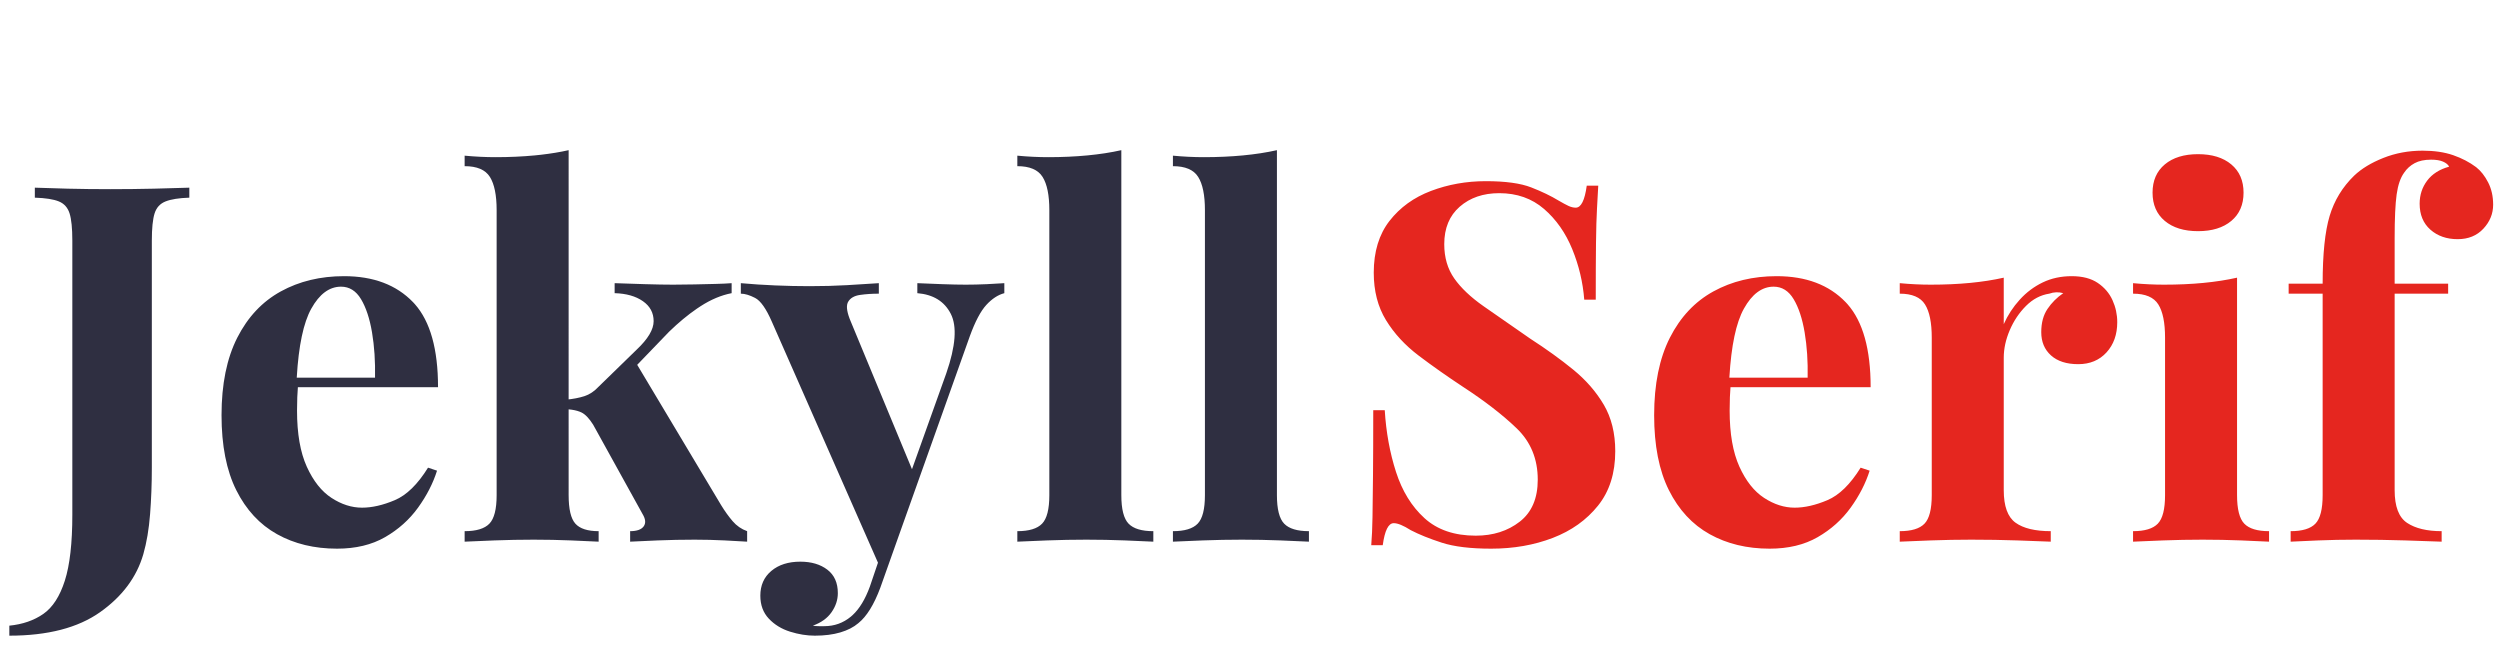
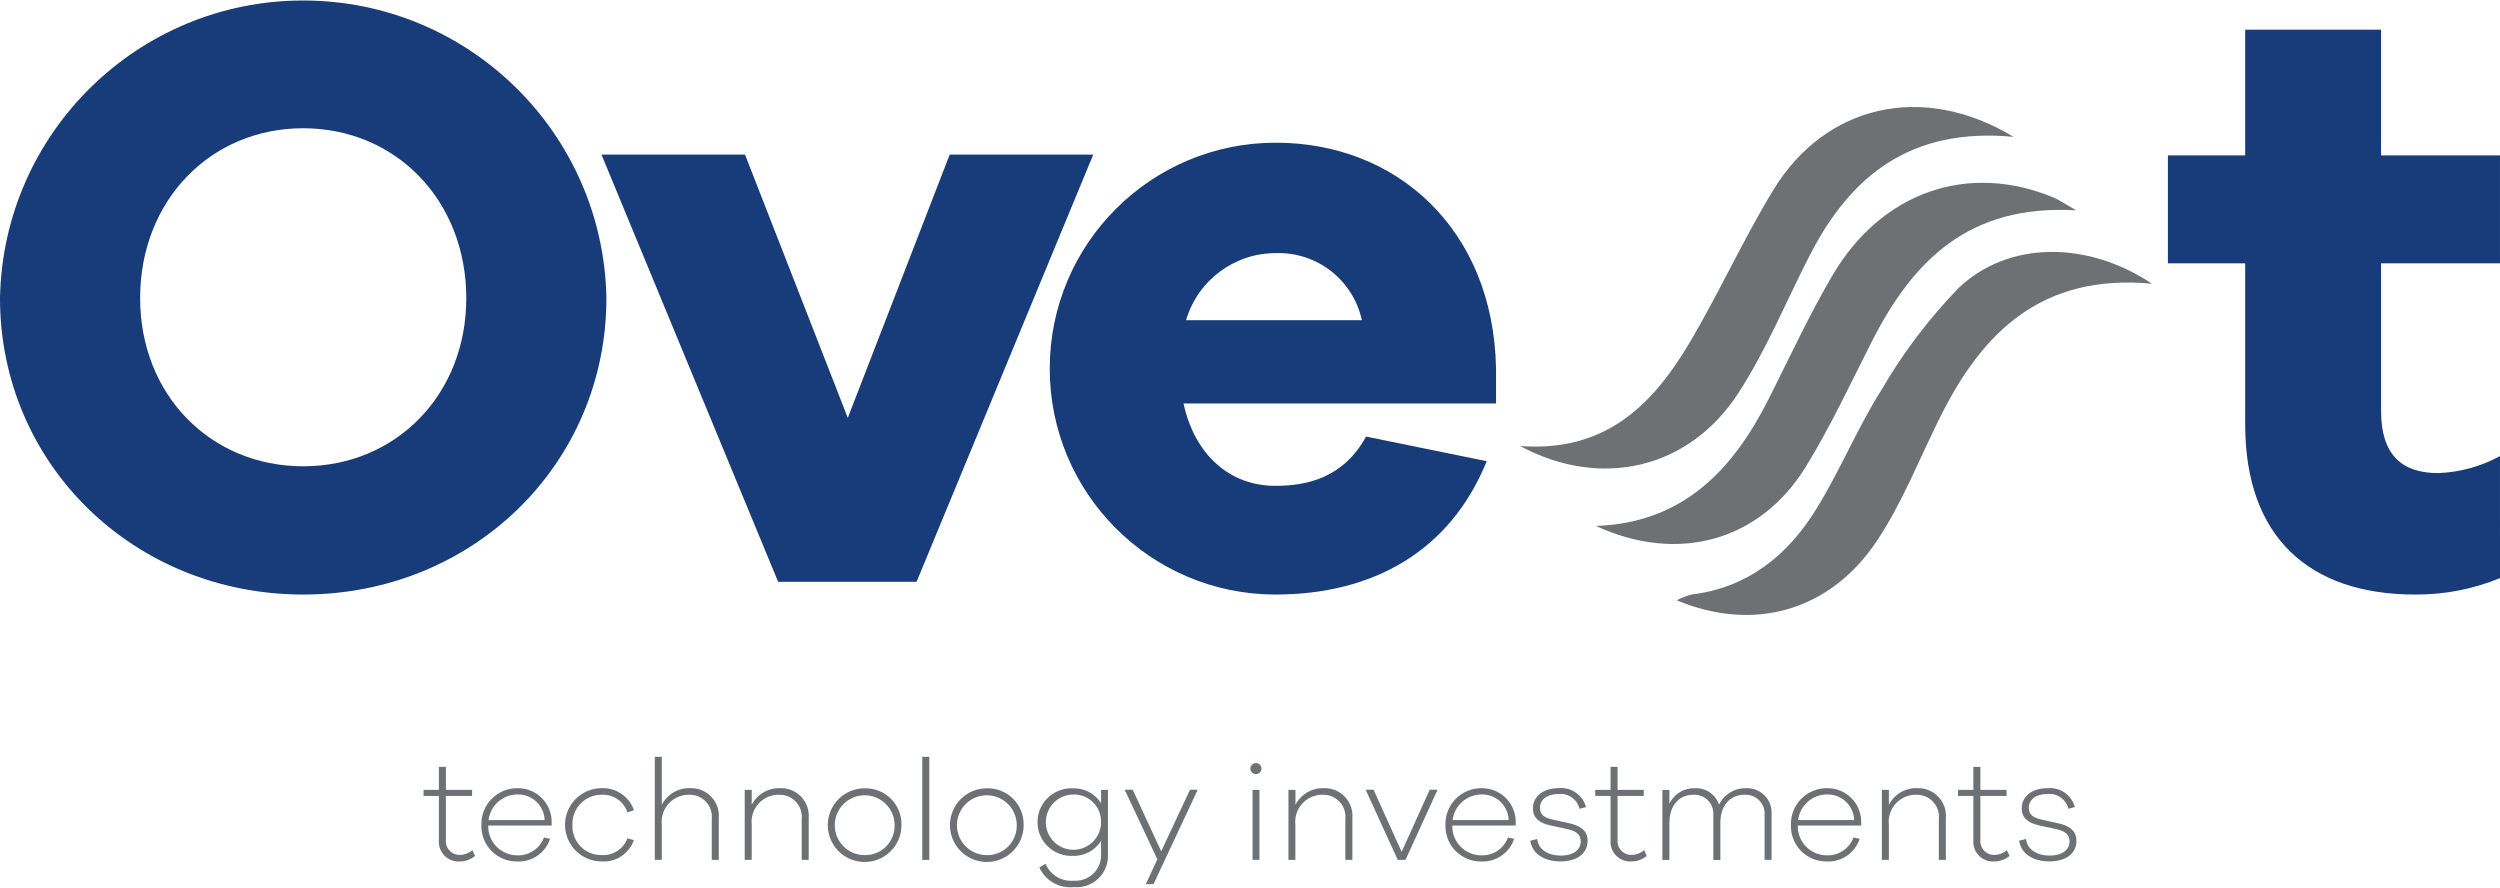
- <svg xmlns="http://www.w3.org/2000/svg" width="240px" height="64px" viewBox="0 0 240 64" version="1.1">
-   <g id="Page-1" stroke="none" stroke-width="1" fill="none" fill-rule="evenodd">
-     <g id="logo" transform="translate(2, 0)" fill-rule="nonzero">
-       <path id="Jekyll" fill="#2f2f41" d="M-1.104,61.024 C2.576,61.024 5.48,60.272 7.608,58.768 C9.736,57.264 11.12,55.408 11.76,53.2 C12.08,52.08 12.296,50.8 12.408,49.36 C12.52,47.92 12.576,46.44 12.576,44.92 L12.576,44.92 L12.576,23.104 C12.576,21.92 12.664,21.048 12.84,20.488 C13.016,19.928 13.368,19.544 13.896,19.336 C14.424,19.128 15.184,19.008 16.176,18.976 L16.176,18.976 L16.176,18.016 C15.28,18.048 14.152,18.08 12.792,18.112 C11.432,18.144 10.032,18.16 8.592,18.16 C7.152,18.16 5.784,18.144 4.488,18.112 C3.192,18.08 2.144,18.048 1.344,18.016 L1.344,18.016 L1.344,18.976 C2.368,19.008 3.136,19.128 3.648,19.336 C4.16,19.544 4.504,19.928 4.68,20.488 C4.856,21.048 4.944,21.92 4.944,23.104 L4.944,23.104 L4.944,49.408 C4.944,52.128 4.704,54.24 4.224,55.744 C3.744,57.248 3.056,58.312 2.16,58.936 C1.264,59.56 0.176,59.936 -1.104,60.064 L-1.104,60.064 L-1.104,61.024 Z M30.355,52.672 C32.147,52.672 33.683,52.304 34.963,51.568 C36.243,50.832 37.299,49.888 38.131,48.736 C38.963,47.584 39.571,46.4 39.955,45.184 L39.955,45.184 L39.091,44.896 C38.099,46.496 37.035,47.536 35.899,48.016 C34.763,48.496 33.715,48.736 32.755,48.736 C31.763,48.736 30.787,48.424 29.827,47.8 C28.867,47.176 28.075,46.176 27.451,44.8 C26.827,43.424 26.515,41.632 26.515,39.424 C26.515,38.976 26.523,38.544 26.539,38.128 C26.555,37.712 26.579,37.312 26.611,36.928 L26.593,37.168 L40.051,37.168 C40.051,33.532 39.309,30.875 37.826,29.197 L37.651,29.008 C36.051,27.344 33.843,26.512 31.027,26.512 C28.755,26.512 26.731,27 24.955,27.976 C23.179,28.952 21.787,30.432 20.779,32.416 C19.771,34.4 19.267,36.88 19.267,39.856 C19.267,42.768 19.739,45.168 20.683,47.056 C21.627,48.944 22.931,50.352 24.595,51.28 C26.259,52.208 28.179,52.672 30.355,52.672 Z M26.49,36.22 C26.669,33.175 27.133,30.979 27.883,29.632 C28.667,28.224 29.619,27.52 30.739,27.52 C31.539,27.52 32.179,27.92 32.659,28.72 C33.139,29.52 33.491,30.584 33.715,31.912 C33.939,33.24 34.035,34.688 34.003,36.256 L34.003,36.256 L26.487,36.256 L26.49,36.22 Z M69.725,52 L69.725,50.992 C69.181,50.8 68.717,50.48 68.333,50.032 C67.949,49.584 67.581,49.072 67.229,48.496 L67.229,48.496 L59.172,35.023 L62.237,31.84 C63.133,30.972 64.016,30.239 64.888,29.64 L65.261,29.392 C66.253,28.752 67.245,28.336 68.237,28.144 L68.237,28.144 L68.237,27.184 C67.853,27.216 67.341,27.24 66.701,27.256 C66.061,27.272 65.381,27.288 64.661,27.304 C63.941,27.32 63.261,27.328 62.621,27.328 C61.885,27.328 60.989,27.312 59.933,27.28 C58.877,27.248 57.901,27.216 57.005,27.184 L57.005,27.184 L57.005,28.144 C58.125,28.176 59.029,28.432 59.717,28.912 C60.405,29.392 60.749,30.032 60.749,30.832 C60.749,31.632 60.205,32.544 59.117,33.568 L59.117,33.568 L55.469,37.12 C55.053,37.568 54.597,37.872 54.101,38.032 C53.605,38.192 53.021,38.304 52.349,38.368 L52.588,38.342 L52.589,14.416 C51.762,14.603 50.869,14.75 49.909,14.859 L49.325,14.92 C48.141,15.032 46.893,15.088 45.581,15.088 C44.621,15.088 43.629,15.04 42.605,14.944 L42.605,14.944 L42.605,15.952 C43.789,15.952 44.597,16.296 45.029,16.984 C45.461,17.672 45.677,18.736 45.677,20.176 L45.677,20.176 L45.677,47.536 C45.677,48.88 45.445,49.792 44.981,50.272 C44.517,50.752 43.725,50.992 42.605,50.992 L42.605,50.992 L42.605,52 C43.245,51.968 44.197,51.928 45.461,51.88 C46.725,51.832 47.981,51.808 49.229,51.808 C50.445,51.808 51.637,51.832 52.805,51.88 C53.973,51.928 54.861,51.968 55.469,52 L55.469,52 L55.469,50.992 C54.413,50.992 53.669,50.752 53.237,50.272 C52.805,49.792 52.589,48.88 52.589,47.536 L52.589,47.536 L52.588,39.298 L52.602,39.298 C53.012,39.336 53.36,39.41 53.648,39.521 L53.813,39.592 C54.181,39.768 54.557,40.16 54.941,40.768 L54.941,40.768 L59.693,49.36 C59.981,49.84 60.013,50.232 59.789,50.536 C59.565,50.84 59.133,50.992 58.493,50.992 L58.493,50.992 L58.493,52 C59.069,51.968 59.949,51.928 61.133,51.88 C62.317,51.832 63.501,51.808 64.685,51.808 C65.645,51.808 66.605,51.832 67.565,51.88 C68.525,51.928 69.245,51.968 69.725,52 L69.725,52 Z M76.224,61.024 C77.152,61.024 77.968,60.92 78.672,60.712 C79.376,60.504 79.952,60.208 80.4,59.824 C81.2,59.184 81.904,58.048 82.512,56.416 L82.512,56.416 L84.336,51.28 L91.104,32.272 C91.616,30.864 92.144,29.864 92.688,29.272 C93.232,28.68 93.808,28.304 94.416,28.144 L94.416,28.144 L94.416,27.184 C94,27.216 93.44,27.248 92.736,27.28 C92.032,27.312 91.36,27.328 90.72,27.328 C90.08,27.328 89.328,27.312 88.464,27.28 C87.6,27.248 86.8,27.216 86.064,27.184 L86.064,27.184 L86.064,28.144 C87.6,28.272 88.672,28.936 89.28,30.136 C89.888,31.336 89.744,33.232 88.848,35.824 L88.848,35.824 L85.55,45.046 L79.68,30.88 C79.325,30.053 79.223,29.451 79.373,29.074 L79.416,28.984 C79.624,28.616 80.008,28.392 80.568,28.312 C81.128,28.232 81.728,28.192 82.368,28.192 L82.368,28.192 L82.368,27.184 C81.408,27.248 80.384,27.312 79.296,27.376 C78.208,27.44 77.008,27.472 75.696,27.472 C74.64,27.472 73.544,27.448 72.408,27.4 C71.272,27.352 70.176,27.28 69.12,27.184 L69.12,27.184 L69.12,28.192 C69.504,28.192 69.96,28.328 70.488,28.6 C71.016,28.872 71.552,29.632 72.096,30.88 L72.096,30.88 L82.285,54.018 L81.504,56.32 C81.061,57.531 80.509,58.442 79.847,59.053 L79.68,59.2 C78.944,59.808 78.096,60.112 77.136,60.112 L77.136,60.112 L76.608,60.112 C76.384,60.112 76.192,60.096 76.032,60.064 C76.832,59.776 77.432,59.344 77.832,58.768 C78.232,58.192 78.432,57.584 78.432,56.944 C78.432,55.952 78.096,55.2 77.424,54.688 C76.752,54.176 75.888,53.92 74.832,53.92 C73.68,53.92 72.752,54.216 72.048,54.808 C71.344,55.4 70.992,56.192 70.992,57.184 C70.992,58.08 71.264,58.816 71.808,59.392 C72.352,59.968 73.032,60.384 73.848,60.64 C74.664,60.896 75.456,61.024 76.224,61.024 Z M108.72,52 L108.72,50.992 C107.6,50.992 106.808,50.752 106.344,50.272 C105.88,49.792 105.648,48.88 105.648,47.536 L105.648,47.536 L105.648,14.416 C104.656,14.64 103.568,14.808 102.384,14.92 C101.2,15.032 99.952,15.088 98.64,15.088 C97.68,15.088 96.688,15.04 95.664,14.944 L95.664,14.944 L95.664,15.952 C96.848,15.952 97.656,16.296 98.088,16.984 C98.52,17.672 98.736,18.736 98.736,20.176 L98.736,20.176 L98.736,47.536 C98.736,48.88 98.504,49.792 98.04,50.272 C97.576,50.752 96.784,50.992 95.664,50.992 L95.664,50.992 L95.664,52 C96.304,51.968 97.256,51.928 98.52,51.88 C99.784,51.832 101.04,51.808 102.288,51.808 C103.536,51.808 104.768,51.832 105.984,51.88 C107.2,51.928 108.112,51.968 108.72,52 L108.72,52 Z M123.657,52 L123.657,50.992 C122.537,50.992 121.745,50.752 121.281,50.272 C120.817,49.792 120.585,48.88 120.585,47.536 L120.585,47.536 L120.585,14.416 C119.593,14.64 118.505,14.808 117.321,14.92 C116.137,15.032 114.889,15.088 113.577,15.088 C112.617,15.088 111.625,15.04 110.601,14.944 L110.601,14.944 L110.601,15.952 C111.785,15.952 112.593,16.296 113.025,16.984 C113.457,17.672 113.673,18.736 113.673,20.176 L113.673,20.176 L113.673,47.536 C113.673,48.88 113.441,49.792 112.977,50.272 C112.513,50.752 111.721,50.992 110.601,50.992 L110.601,50.992 L110.601,52 C111.241,51.968 112.193,51.928 113.457,51.88 C114.721,51.832 115.977,51.808 117.225,51.808 C118.473,51.808 119.705,51.832 120.921,51.88 C122.137,51.928 123.049,51.968 123.657,52 L123.657,52 Z" />
-       <path id="Serif" fill="#E5261F" d="M141.16,52.672 C143.304,52.672 145.272,52.328 147.064,51.64 C148.856,50.952 150.304,49.92 151.408,48.544 C152.512,47.168 153.064,45.424 153.064,43.312 C153.064,41.584 152.696,40.096 151.96,38.848 C151.224,37.6 150.248,36.48 149.032,35.488 C147.816,34.496 146.44,33.504 144.904,32.512 C143.144,31.296 141.648,30.256 140.416,29.392 C139.184,28.528 138.248,27.64 137.608,26.728 C136.968,25.816 136.648,24.72 136.648,23.44 C136.648,21.904 137.144,20.704 138.136,19.84 C139.128,18.976 140.392,18.544 141.928,18.544 C143.624,18.544 145.056,19.048 146.224,20.056 C147.392,21.064 148.296,22.352 148.936,23.92 C149.576,25.488 149.96,27.104 150.088,28.768 L150.088,28.768 L151.192,28.768 C151.192,26.528 151.2,24.72 151.216,23.344 C151.232,21.968 151.264,20.856 151.312,20.008 C151.36,19.16 151.4,18.432 151.432,17.824 L151.432,17.824 L150.328,17.824 C150.136,19.232 149.784,19.936 149.272,19.936 C149.048,19.936 148.816,19.88 148.576,19.768 C148.336,19.656 148.024,19.488 147.64,19.264 C146.904,18.816 146.024,18.392 145,17.992 C143.976,17.592 142.52,17.392 140.632,17.392 C138.776,17.392 137.024,17.704 135.376,18.328 C133.728,18.952 132.4,19.912 131.392,21.208 C130.384,22.504 129.88,24.16 129.88,26.176 C129.88,27.936 130.272,29.456 131.056,30.736 C131.84,32.016 132.888,33.152 134.2,34.144 C135.512,35.136 136.92,36.128 138.424,37.12 C140.536,38.496 142.264,39.832 143.608,41.128 C144.952,42.424 145.624,44.064 145.624,46.048 C145.624,47.84 145.048,49.184 143.896,50.08 C142.744,50.976 141.336,51.424 139.672,51.424 C137.624,51.424 135.984,50.864 134.752,49.744 C133.52,48.624 132.608,47.144 132.016,45.304 C131.424,43.464 131.064,41.488 130.936,39.376 L130.936,39.376 L129.832,39.376 C129.832,41.904 129.824,43.992 129.808,45.64 C129.792,47.288 129.776,48.624 129.76,49.648 C129.744,50.672 129.704,51.568 129.64,52.336 L129.64,52.336 L130.744,52.336 C130.936,50.928 131.288,50.224 131.8,50.224 C132.184,50.224 132.728,50.448 133.432,50.896 C134.232,51.312 135.224,51.712 136.408,52.096 C137.592,52.48 139.176,52.672 141.16,52.672 Z M167.886,52.672 C169.678,52.672 171.214,52.304 172.494,51.568 C173.774,50.832 174.83,49.888 175.662,48.736 C176.494,47.584 177.102,46.4 177.486,45.184 L177.486,45.184 L176.622,44.896 C175.63,46.496 174.566,47.536 173.43,48.016 C172.294,48.496 171.246,48.736 170.286,48.736 C169.294,48.736 168.318,48.424 167.358,47.8 C166.398,47.176 165.606,46.176 164.982,44.8 C164.358,43.424 164.046,41.632 164.046,39.424 C164.046,38.976 164.054,38.544 164.07,38.128 C164.086,37.712 164.11,37.312 164.142,36.928 L164.124,37.168 L177.582,37.168 C177.582,33.532 176.84,30.875 175.357,29.197 L175.182,29.008 C173.582,27.344 171.374,26.512 168.558,26.512 C166.286,26.512 164.262,27 162.486,27.976 C160.71,28.952 159.318,30.432 158.31,32.416 C157.302,34.4 156.798,36.88 156.798,39.856 C156.798,42.768 157.27,45.168 158.214,47.056 C159.158,48.944 160.462,50.352 162.126,51.28 C163.79,52.208 165.71,52.672 167.886,52.672 Z M164.021,36.22 C164.2,33.175 164.664,30.979 165.414,29.632 C166.198,28.224 167.15,27.52 168.27,27.52 C169.07,27.52 169.71,27.92 170.19,28.72 C170.67,29.52 171.022,30.584 171.246,31.912 C171.47,33.24 171.566,34.688 171.534,36.256 L171.534,36.256 L164.018,36.256 L164.021,36.22 Z M194.872,52 L194.872,50.992 C193.368,50.992 192.24,50.72 191.488,50.176 C190.736,49.632 190.36,48.592 190.36,47.056 L190.36,47.056 L190.36,34.336 C190.36,33.472 190.552,32.592 190.936,31.696 C191.32,30.8 191.84,30.024 192.496,29.368 C193.152,28.712 193.896,28.32 194.728,28.192 C195.176,28.032 195.624,28.016 196.072,28.144 C195.464,28.56 194.96,29.064 194.56,29.656 C194.16,30.248 193.96,30.992 193.96,31.888 C193.96,32.816 194.272,33.56 194.896,34.12 C195.52,34.68 196.392,34.96 197.512,34.96 C198.632,34.96 199.536,34.584 200.224,33.832 C200.912,33.08 201.256,32.112 201.256,30.928 C201.256,30.192 201.104,29.488 200.8,28.816 C200.496,28.144 200.024,27.592 199.384,27.16 C198.744,26.728 197.912,26.512 196.888,26.512 C195.864,26.512 194.936,26.712 194.104,27.112 C193.272,27.512 192.536,28.064 191.896,28.768 C191.256,29.472 190.744,30.256 190.36,31.12 L190.36,31.12 L190.36,26.656 C189.368,26.88 188.288,27.048 187.12,27.16 C185.952,27.272 184.696,27.328 183.352,27.328 C182.392,27.328 181.4,27.28 180.376,27.184 L180.376,27.184 L180.376,28.192 C181.56,28.192 182.368,28.536 182.8,29.224 C183.232,29.912 183.448,30.976 183.448,32.416 L183.448,32.416 L183.448,47.536 C183.448,48.88 183.216,49.792 182.752,50.272 C182.288,50.752 181.496,50.992 180.376,50.992 L180.376,50.992 L180.376,52 C181.048,51.968 182.04,51.928 183.352,51.88 C184.664,51.832 185.96,51.808 187.24,51.808 C188.776,51.808 190.248,51.832 191.656,51.88 C193.064,51.928 194.136,51.968 194.872,52 L194.872,52 Z M209.013,22.192 C210.357,22.192 211.421,21.864 212.205,21.208 C212.989,20.552 213.381,19.648 213.381,18.496 C213.381,17.344 212.989,16.44 212.205,15.784 C211.421,15.128 210.357,14.8 209.013,14.8 C207.669,14.8 206.605,15.128 205.821,15.784 C205.037,16.44 204.645,17.344 204.645,18.496 C204.645,19.648 205.037,20.552 205.821,21.208 C206.605,21.864 207.669,22.192 209.013,22.192 Z M215.829,52 L215.829,50.992 C214.709,50.992 213.917,50.752 213.453,50.272 C212.989,49.792 212.757,48.88 212.757,47.536 L212.757,47.536 L212.757,26.656 C211.765,26.88 210.685,27.048 209.517,27.16 C208.349,27.272 207.093,27.328 205.749,27.328 C204.789,27.328 203.797,27.28 202.773,27.184 L202.773,27.184 L202.773,28.192 C203.957,28.192 204.765,28.536 205.197,29.224 C205.629,29.912 205.845,30.976 205.845,32.416 L205.845,32.416 L205.845,47.536 C205.845,48.88 205.613,49.792 205.149,50.272 C204.685,50.752 203.893,50.992 202.773,50.992 L202.773,50.992 L202.773,52 C203.413,51.968 204.373,51.928 205.653,51.88 C206.933,51.832 208.197,51.808 209.445,51.808 C210.693,51.808 211.925,51.832 213.141,51.88 C214.357,51.928 215.253,51.968 215.829,52 L215.829,52 Z M232.398,52 L232.398,50.992 C230.99,50.992 229.886,50.728 229.086,50.2 C228.286,49.672 227.886,48.624 227.886,47.056 L227.886,47.056 L227.886,28.192 L233.022,28.192 L233.022,27.232 L227.886,27.232 L227.886,22.864 C227.886,20.976 227.95,19.576 228.078,18.664 C228.206,17.752 228.446,17.056 228.798,16.576 C229.054,16.192 229.39,15.888 229.806,15.664 C230.222,15.44 230.75,15.328 231.39,15.328 C231.87,15.328 232.254,15.392 232.542,15.52 C232.83,15.648 233.022,15.808 233.118,16 C232.19,16.256 231.486,16.704 231.006,17.344 C230.526,17.984 230.286,18.72 230.286,19.552 C230.286,20.608 230.63,21.44 231.318,22.048 C232.006,22.656 232.878,22.96 233.934,22.96 C234.958,22.96 235.782,22.624 236.406,21.952 C237.03,21.28 237.342,20.512 237.342,19.648 C237.342,18.848 237.182,18.136 236.862,17.512 C236.542,16.888 236.158,16.4 235.71,16.048 C235.07,15.568 234.334,15.184 233.502,14.896 C232.67,14.608 231.694,14.464 230.574,14.464 C229.23,14.464 227.974,14.696 226.806,15.16 C225.638,15.624 224.702,16.192 223.998,16.864 C222.878,17.952 222.094,19.24 221.646,20.728 C221.198,22.216 220.974,24.384 220.974,27.232 L220.974,27.232 L217.71,27.232 L217.71,28.192 L220.974,28.192 L220.974,47.536 C220.974,48.88 220.742,49.792 220.278,50.272 C219.814,50.752 219.022,50.992 217.902,50.992 L217.902,50.992 L217.902,52 C218.51,51.968 219.398,51.928 220.566,51.88 C221.734,51.832 222.926,51.808 224.142,51.808 C225.806,51.808 227.39,51.832 228.894,51.88 C230.398,51.928 231.566,51.968 232.398,52 L232.398,52 Z" />
+ <svg xmlns="http://www.w3.org/2000/svg" width="190" height="67.418" viewBox="0 0 190 67.418">
+   <g id="Raggruppa_7" data-name="Raggruppa 7" transform="translate(-1430 -42)">
+     <g id="Raggruppa_6" data-name="Raggruppa 6" transform="translate(1430 42)">
+       <g id="Raggruppa_2" data-name="Raggruppa 2" transform="translate(32.19 57.519)">
+         <g id="Raggruppa_1" data-name="Raggruppa 1">
+           <path id="Tracciato_1" data-name="Tracciato 1" d="M309.036,326.766a1.792,1.792,0,0,1-1.164.424,1.494,1.494,0,0,1-1.588-1.621v-3.361h-1.164v-.457h1.164V320h.533v1.751h1.991v.457h-1.991v3.329a1.046,1.046,0,0,0,1.088,1.153,1.43,1.43,0,0,0,.925-.359Z" transform="translate(-305.119 -319.238)" fill="#6e7174" />
+           <path id="Tracciato_2" data-name="Tracciato 2" d="M319.16,326.047h-4.819a2.2,2.2,0,0,0,2.165,2.263,2.077,2.077,0,0,0,2.067-1.36l.468.109a2.517,2.517,0,0,1-2.535,1.719,2.681,2.681,0,0,1-2.687-2.763,2.719,2.719,0,0,1,2.752-2.807,2.56,2.56,0,0,1,2.589,2.644Zm-4.8-.414h4.265a2.012,2.012,0,0,0-2.056-1.947A2.216,2.216,0,0,0,314.363,325.633Z" transform="translate(-309.423 -320.825)" fill="#6e7174" />
+           <path id="Tracciato_3" data-name="Tracciato 3" d="M331.182,327.015l.49.141a2.424,2.424,0,0,1-2.448,1.621,2.785,2.785,0,0,1,0-5.57,2.5,2.5,0,0,1,2.458,1.675l-.5.164a1.959,1.959,0,0,0-1.958-1.339,2.2,2.2,0,0,0-2.22,2.285,2.181,2.181,0,0,0,2.22,2.3A1.956,1.956,0,0,0,331.182,327.015Z" transform="translate(-315.687 -320.825)" fill="#6e7174" />
+           <path id="Tracciato_4" data-name="Tracciato 4" d="M344.762,323.159v3.166h-.533v-3.09a1.677,1.677,0,0,0-1.676-1.861,2.058,2.058,0,0,0-2.121,2.285v2.665H339.9v-7.833h.533v3.645a2.335,2.335,0,0,1,2.186-1.262A2.1,2.1,0,0,1,344.762,323.159Z" transform="translate(-322.325 -318.492)" fill="#6e7174" />
+           <path id="Tracciato_5" data-name="Tracciato 5" d="M358.286,325.492v3.166h-.533v-3.09a1.677,1.677,0,0,0-1.675-1.861,2.058,2.058,0,0,0-2.122,2.285v2.665h-.533v-5.32h.533v1.132a2.336,2.336,0,0,1,2.186-1.262A2.1,2.1,0,0,1,358.286,325.492Z" transform="translate(-329.015 -320.825)" fill="#6e7174" />
+           <path id="Tracciato_6" data-name="Tracciato 6" d="M371.528,326a2.8,2.8,0,1,1-2.8-2.774A2.725,2.725,0,0,1,371.528,326Zm-.522,0a2.274,2.274,0,1,0-2.274,2.306A2.234,2.234,0,0,0,371.006,326Z" transform="translate(-335.206 -320.835)" fill="#6e7174" />
+           <path id="Tracciato_7" data-name="Tracciato 7" d="M380.128,326.325v-7.833h.533v7.833Z" transform="translate(-342.226 -318.492)" fill="#6e7174" />
+           <path id="Tracciato_8" data-name="Tracciato 8" d="M389.9,326a2.8,2.8,0,1,1-2.8-2.774A2.725,2.725,0,0,1,389.9,326Zm-.522,0a2.274,2.274,0,1,0-2.274,2.306A2.234,2.234,0,0,0,389.376,326Z" transform="translate(-344.293 -320.835)" fill="#6e7174" />
+           <path id="Tracciato_9" data-name="Tracciato 9" d="M402.827,328.288a2.374,2.374,0,0,1-2.589,2.448,2.577,2.577,0,0,1-2.622-1.49l.468-.283a2.105,2.105,0,0,0,2.154,1.284,1.934,1.934,0,0,0,2.067-2.013v-1.012a2.441,2.441,0,0,1-2.176,1.142,2.569,2.569,0,1,1,0-5.135,2.433,2.433,0,0,1,2.176,1.131v-1.012h.522Zm-.522-2.5a2.053,2.053,0,0,0-2.111-2.089,2.1,2.1,0,1,0,2.111,2.089Z" transform="translate(-350.813 -320.835)" fill="#6e7174" />
+           <path id="Tracciato_10" data-name="Tracciato 10" d="M412.766,330.624h-.588l.881-1.893-2.48-5.287h.609l2.165,4.678,2.186-4.678h.588Z" transform="translate(-357.291 -320.942)" fill="#6e7174" />
+           <path id="Tracciato_11" data-name="Tracciato 11" d="M430.325,319.852a.419.419,0,0,1-.838,0,.419.419,0,0,1,.838,0Zm-.675,6.941v-5.32h.522v5.32Z" transform="translate(-366.645 -318.96)" fill="#6e7174" />
+           <path id="Tracciato_12" data-name="Tracciato 12" d="M440.057,325.492v3.166h-.533v-3.09a1.677,1.677,0,0,0-1.675-1.861,2.058,2.058,0,0,0-2.122,2.285v2.665H435.2v-5.32h.533v1.132a2.336,2.336,0,0,1,2.186-1.262A2.1,2.1,0,0,1,440.057,325.492Z" transform="translate(-369.468 -320.825)" fill="#6e7174" />
+           <path id="Tracciato_13" data-name="Tracciato 13" d="M449.849,328.775h-.588l-2.437-5.331h.6l2.132,4.721,2.132-4.721h.6Z" transform="translate(-375.222 -320.942)" fill="#6e7174" />
+           <path id="Tracciato_14" data-name="Tracciato 14" d="M464.161,326.047h-4.819a2.2,2.2,0,0,0,2.165,2.263,2.077,2.077,0,0,0,2.067-1.36l.468.109a2.517,2.517,0,0,1-2.535,1.719,2.681,2.681,0,0,1-2.687-2.763,2.719,2.719,0,0,1,2.752-2.807,2.561,2.561,0,0,1,2.589,2.644Zm-4.8-.414h4.264a2.012,2.012,0,0,0-2.056-1.947A2.215,2.215,0,0,0,459.364,325.633Z" transform="translate(-381.156 -320.825)" fill="#6e7174" />
+           <path id="Tracciato_15" data-name="Tracciato 15" d="M472.113,327.069c.076.794.816,1.262,1.806,1.262.891,0,1.5-.4,1.5-1.088,0-.566-.435-.794-1.012-.925l-1.306-.283c-.848-.185-1.316-.577-1.316-1.295,0-.914.794-1.534,1.947-1.534a1.96,1.96,0,0,1,2.089,1.436l-.49.131a1.49,1.49,0,0,0-1.61-1.121c-.849,0-1.4.413-1.4,1.055,0,.555.4.762.979.892l1.283.282c.7.164,1.36.479,1.36,1.327,0,.99-.837,1.566-2.056,1.566-1.251,0-2.154-.577-2.3-1.578Z" transform="translate(-387.474 -320.825)" fill="#6e7174" />
+           <path id="Tracciato_16" data-name="Tracciato 16" d="M485.263,326.766a1.791,1.791,0,0,1-1.164.424,1.494,1.494,0,0,1-1.588-1.621v-3.361h-1.164v-.457h1.164V320h.533v1.751h1.991v.457h-1.991v3.329a1.047,1.047,0,0,0,1.088,1.153,1.43,1.43,0,0,0,.925-.359Z" transform="translate(-392.299 -319.238)" fill="#6e7174" />
+           <path id="Tracciato_17" data-name="Tracciato 17" d="M499.747,325.144v3.514h-.533V325.22a1.436,1.436,0,0,0-1.523-1.512c-1.109,0-1.839.816-1.839,2.154v2.8h-.533V325.22a1.436,1.436,0,0,0-1.523-1.512c-1.088,0-1.817.816-1.817,2.154v2.8h-.533v-5.32h.533v1.044a2.057,2.057,0,0,1,1.936-1.175,1.835,1.835,0,0,1,1.839,1.251,2.2,2.2,0,0,1,2.056-1.251A1.85,1.85,0,0,1,499.747,325.144Z" transform="translate(-397.296 -320.825)" fill="#6e7174" />
+           <path id="Tracciato_18" data-name="Tracciato 18" d="M516.126,326.047h-4.819a2.2,2.2,0,0,0,2.165,2.263,2.077,2.077,0,0,0,2.067-1.36l.467.109a2.516,2.516,0,0,1-2.535,1.719,2.681,2.681,0,0,1-2.688-2.763,2.72,2.72,0,0,1,2.753-2.807,2.561,2.561,0,0,1,2.589,2.644Zm-4.8-.414h4.264a2.012,2.012,0,0,0-2.056-1.947A2.215,2.215,0,0,0,511.329,325.633Z" transform="translate(-406.863 -320.825)" fill="#6e7174" />
+           <path id="Tracciato_19" data-name="Tracciato 19" d="M529.322,325.492v3.166h-.533v-3.09a1.677,1.677,0,0,0-1.676-1.861,2.058,2.058,0,0,0-2.121,2.285v2.665h-.533v-5.32h.533v1.132a2.335,2.335,0,0,1,2.186-1.262A2.1,2.1,0,0,1,529.322,325.492Z" transform="translate(-413.628 -320.825)" fill="#6e7174" />
+           <path id="Tracciato_20" data-name="Tracciato 20" d="M539.834,326.766a1.791,1.791,0,0,1-1.164.424,1.494,1.494,0,0,1-1.589-1.621v-3.361h-1.164v-.457h1.164V320h.533v1.751h1.991v.457h-1.991v3.329a1.047,1.047,0,0,0,1.088,1.153,1.43,1.43,0,0,0,.925-.359Z" transform="translate(-419.296 -319.238)" fill="#6e7174" />
+           <path id="Tracciato_21" data-name="Tracciato 21" d="M545.636,327.069c.076.794.816,1.262,1.806,1.262.892,0,1.5-.4,1.5-1.088,0-.566-.436-.794-1.012-.925l-1.306-.283c-.849-.185-1.317-.577-1.317-1.295,0-.914.795-1.534,1.948-1.534a1.96,1.96,0,0,1,2.089,1.436l-.49.131a1.49,1.49,0,0,0-1.61-1.121c-.848,0-1.4.413-1.4,1.055,0,.555.4.762.979.892l1.283.282c.7.164,1.36.479,1.36,1.327,0,.99-.837,1.566-2.056,1.566-1.251,0-2.154-.577-2.3-1.578Z" transform="translate(-423.846 -320.825)" fill="#6e7174" />
+         </g>
+       </g>
+       <g id="Raggruppa_5" data-name="Raggruppa 5" transform="translate(0)">
+         <g id="Raggruppa_4" data-name="Raggruppa 4" transform="translate(115.527 8.133)">
+           <g id="Raggruppa_3" data-name="Raggruppa 3">
+             <path id="Tracciato_22" data-name="Tracciato 22" d="M508.795,223.024c-7.831-.739-12.388,2.958-15.493,9.01-1.8,3.512-3.307,7.217-5.451,10.505-3.723,5.71-10.391,7.292-16.561,3.982,6.586.491,10.156-3.232,12.943-7.956,2.22-3.763,4.029-7.771,6.3-11.5C494.483,220.589,501.87,218.842,508.795,223.024Z" transform="translate(-471.291 -220.756)" fill="#6e7174" />
+             <path id="Tracciato_23" data-name="Tracciato 23" d="M530.958,244.964c-8.4-.771-12.871,3.7-16.069,10.1-1.575,3.153-2.868,6.493-4.8,9.408-3.563,5.374-9.377,7.012-15.243,4.553a5.625,5.625,0,0,1,1.13-.438c4.276-.516,7.3-2.979,9.459-6.462,1.813-2.92,3.122-6.154,4.956-9.059a40.041,40.041,0,0,1,5.883-7.777C520.03,241.712,526.039,241.676,530.958,244.964Z" transform="translate(-482.944 -231.538)" fill="#6e7174" />
+             <path id="Tracciato_24" data-name="Tracciato 24" d="M482.7,258.235c6.583-.235,10.375-4.208,13.113-9.626,1.59-3.147,3.067-6.364,4.85-9.4,3.757-6.4,10.361-8.643,16.859-5.915.351.148.667.376,1.68.957-8.2-.491-12.431,3.877-15.518,9.935-1.638,3.216-3.161,6.509-5.051,9.573C495.171,259.372,488.951,261.12,482.7,258.235Z" transform="translate(-476.934 -226.395)" fill="#6e7174" />
+           </g>
+         </g>
+         <path id="Tracciato_25" data-name="Tracciato 25" d="M286.256,227.317c0,12.587-10.134,22.528-23.044,22.528s-23.044-9.941-23.044-22.528a23.048,23.048,0,0,1,46.088,0Zm-10.651,0c0-7.423-5.358-12.91-12.394-12.91s-12.393,5.486-12.393,12.91c0,7.359,5.358,12.781,12.393,12.781S275.606,234.676,275.606,227.317Z" transform="translate(-240.168 -204.66)" fill="#173c79" />
+         <path id="Tracciato_26" data-name="Tracciato 26" d="M355.327,260.378H344.805L331.379,227.91h10.909l7.811,20.01,7.746-20.01h10.909Z" transform="translate(-285.667 -216.162)" fill="#173c79" />
+         <path id="Tracciato_27" data-name="Tracciato 27" d="M433.281,245.939H409.528c.839,3.873,3.486,6.261,6.971,6.261,2.389,0,5.164-.581,6.906-3.744l9.167,1.872c-2.776,6.843-8.65,10.135-16.073,10.135a17.17,17.17,0,0,1,.064-34.34c9.167,0,16.525,6.584,16.718,17.17Zm-23.56-6.326h13.362a6.474,6.474,0,0,0-6.52-5.1A7.1,7.1,0,0,0,409.721,239.613Z" transform="translate(-319.581 -215.277)" fill="#173c79" />
+         <path id="Tracciato_28" data-name="Tracciato 28" d="M593.966,250.808a16.645,16.645,0,0,1-6.456,1.249c-8.069,0-12.909-4.389-12.909-12.91V226.883h-5.874v-8.2H574.6v-9.554h10.328v9.554h9.037v8.2h-9.037v11.231c0,3.357,1.613,4.712,4.325,4.712a10.555,10.555,0,0,0,4.712-1.291Z" transform="translate(-403.966 -206.872)" fill="#173c79" />
+       </g>
    </g>
  </g>
</svg>
